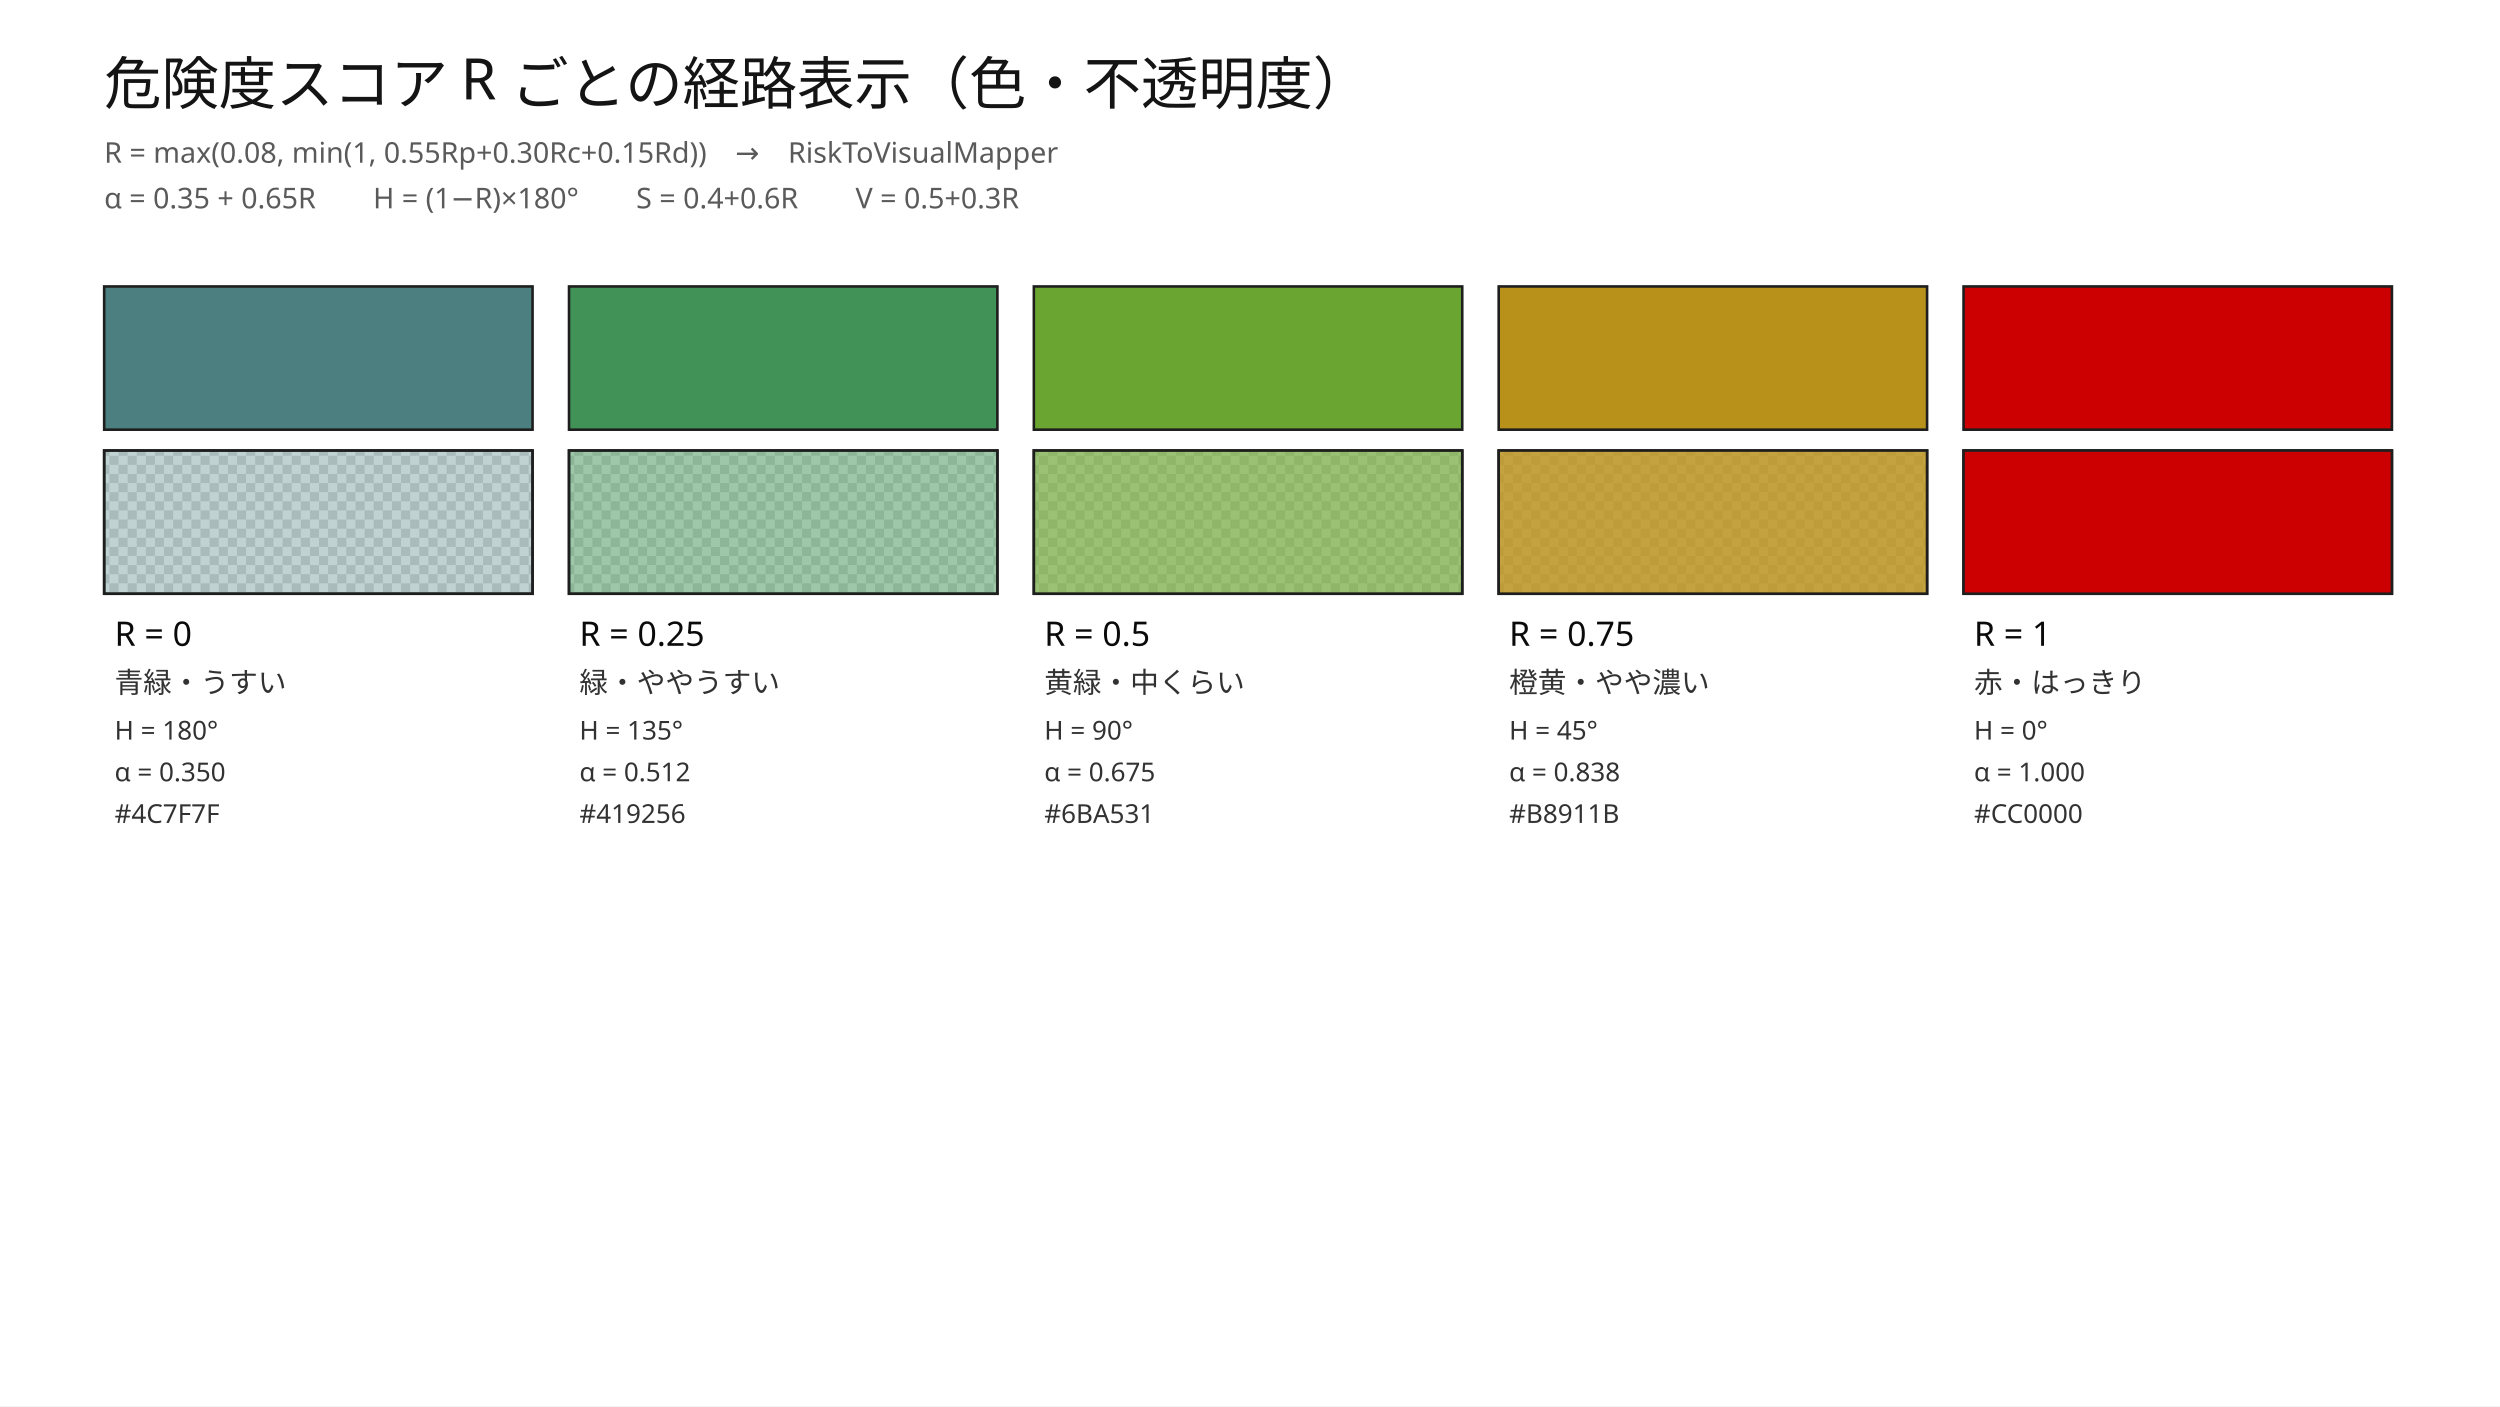
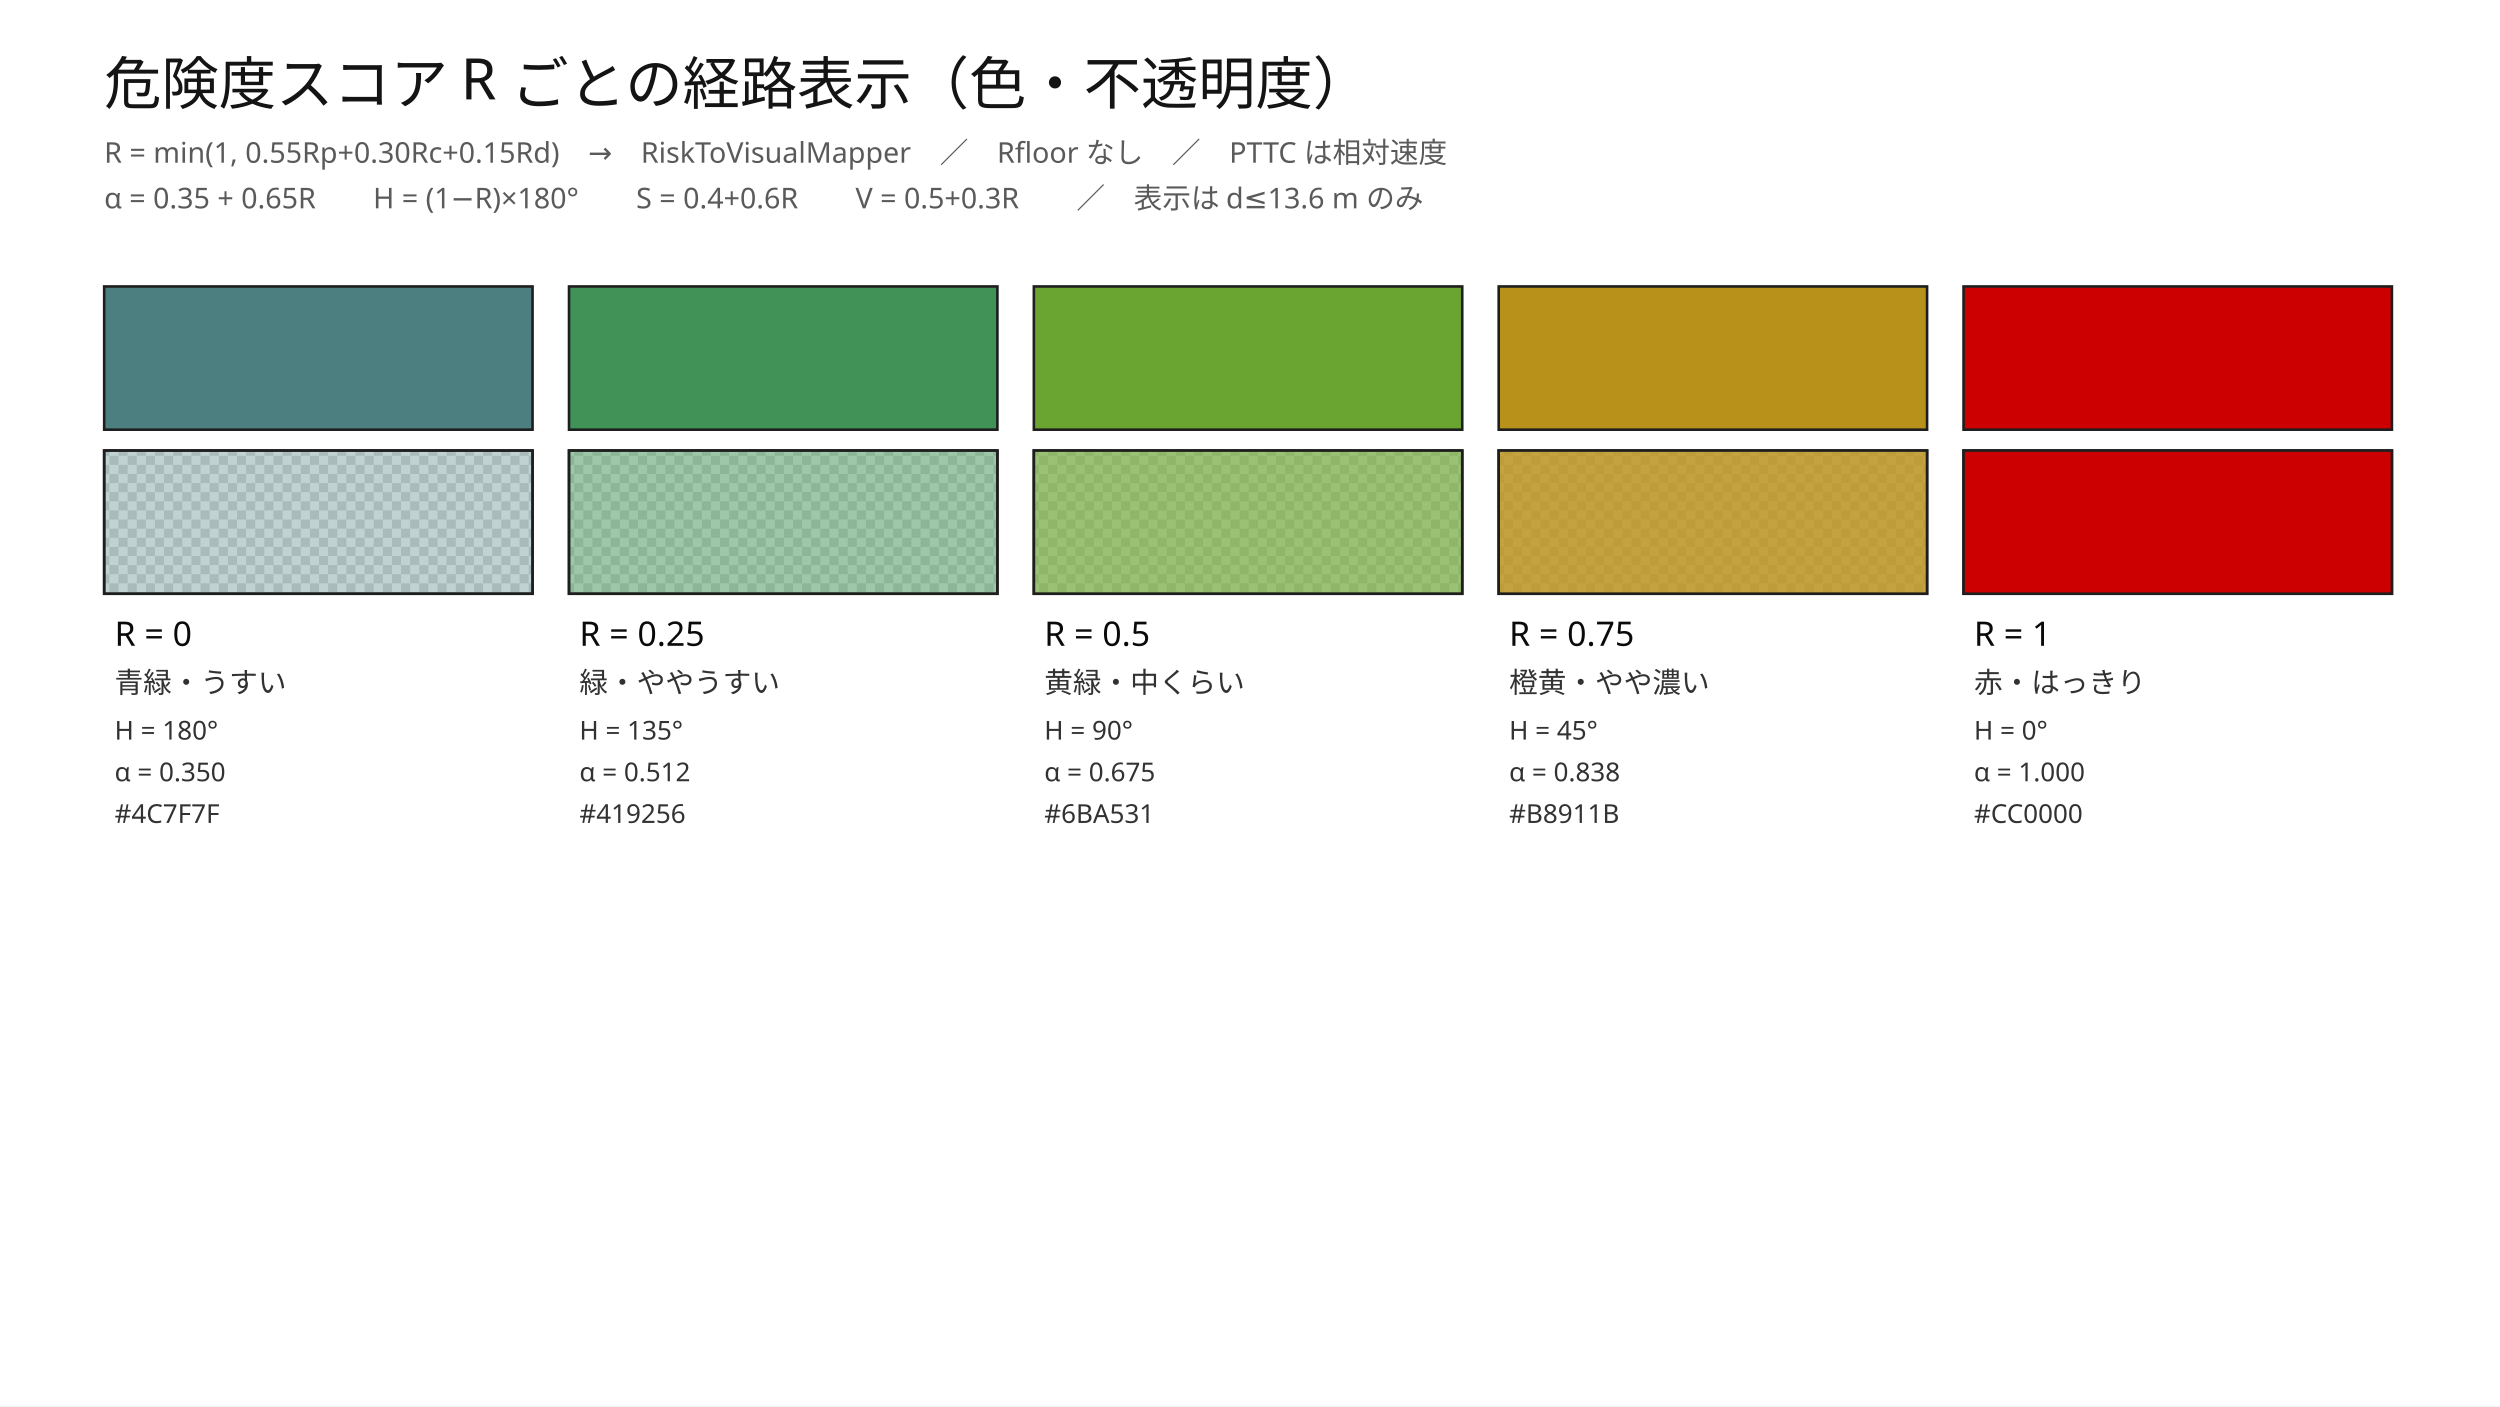
<svg xmlns="http://www.w3.org/2000/svg" width="1920" height="1080" viewBox="0 0 1920 1080">
  <rect width="1920" height="1080" fill="#ffffff" />
  <text x="80" y="80" font-family="Meiryo, Yu Gothic, sans-serif" font-size="44" fill="#141414">危険度スコア R ごとの経路表示（色・不透明度）</text>
-   <text x="80" y="125" font-family="Meiryo, Yu Gothic, sans-serif" font-size="22" fill="#5a5a5a">R = max(0.08, min(1, 0.55Rp+0.30Rc+0.15Rd))　→　RiskToVisualMapper</text>
-   <text x="80" y="160" font-family="Meiryo, Yu Gothic, sans-serif" font-size="22" fill="#5a5a5a">α = 0.35 + 0.65R　　H = (1−R)×180°　　S = 0.4+0.6R　　V = 0.5+0.3R</text>
+   <text x="80" y="125" font-family="Meiryo, Yu Gothic, sans-serif" font-size="22" fill="#5a5a5a">R = min(1, 0.55Rp+0.30Rc+0.15Rd)　→　RiskToVisualMapper　／　Rfloor なし　／　PTTC は相対速度</text>
+   <text x="80" y="160" font-family="Meiryo, Yu Gothic, sans-serif" font-size="22" fill="#5a5a5a">α = 0.35 + 0.65R　　H = (1−R)×180°　　S = 0.4+0.6R　　V = 0.5+0.3R　　／　表示は d≤13.6 m のみ</text>
  <defs>
    <pattern id="chk" width="14" height="14" patternUnits="userSpaceOnUse">
      <rect width="14" height="14" fill="#ffffff" />
      <rect width="7" height="7" fill="#dcdcdc" />
      <rect x="7" y="7" width="7" height="7" fill="#dcdcdc" />
    </pattern>
  </defs>
  <rect x="80" y="220" width="329" height="110" fill="#4C7F7F" stroke="#1e1e1e" stroke-width="2" />
  <rect x="80" y="346" width="329" height="110" fill="url(#chk)" stroke="#1e1e1e" stroke-width="2" />
  <rect x="80" y="346" width="329" height="110" fill="#4C7F7F" fill-opacity="0.35" stroke="#1e1e1e" stroke-width="2" />
  <text x="88" y="496" font-family="Meiryo, Yu Gothic, sans-serif" font-size="26" fill="#0a0a0a">R = 0</text>
  <text x="88" y="532" font-family="Meiryo, Yu Gothic, sans-serif" font-size="22" fill="#323232">青緑・うすい</text>
  <text x="88" y="568" font-family="Meiryo, Yu Gothic, sans-serif" font-size="20" fill="#323232">H = 180°</text>
  <text x="88" y="600" font-family="Meiryo, Yu Gothic, sans-serif" font-size="20" fill="#323232">α = 0.350</text>
  <text x="88" y="632" font-family="Meiryo, Yu Gothic, sans-serif" font-size="20" fill="#323232">#4C7F7F</text>
  <rect x="437" y="220" width="329" height="110" fill="#419256" stroke="#1e1e1e" stroke-width="2" />
  <rect x="437" y="346" width="329" height="110" fill="url(#chk)" stroke="#1e1e1e" stroke-width="2" />
  <rect x="437" y="346" width="329" height="110" fill="#419256" fill-opacity="0.512" stroke="#1e1e1e" stroke-width="2" />
  <text x="445" y="496" font-family="Meiryo, Yu Gothic, sans-serif" font-size="26" fill="#0a0a0a">R = 0.25</text>
  <text x="445" y="532" font-family="Meiryo, Yu Gothic, sans-serif" font-size="22" fill="#323232">緑・ややうすい</text>
  <text x="445" y="568" font-family="Meiryo, Yu Gothic, sans-serif" font-size="20" fill="#323232">H = 135°</text>
  <text x="445" y="600" font-family="Meiryo, Yu Gothic, sans-serif" font-size="20" fill="#323232">α = 0.512</text>
  <text x="445" y="632" font-family="Meiryo, Yu Gothic, sans-serif" font-size="20" fill="#323232">#419256</text>
  <rect x="794" y="220" width="329" height="110" fill="#6BA531" stroke="#1e1e1e" stroke-width="2" />
  <rect x="794" y="346" width="329" height="110" fill="url(#chk)" stroke="#1e1e1e" stroke-width="2" />
  <rect x="794" y="346" width="329" height="110" fill="#6BA531" fill-opacity="0.675" stroke="#1e1e1e" stroke-width="2" />
  <text x="802" y="496" font-family="Meiryo, Yu Gothic, sans-serif" font-size="26" fill="#0a0a0a">R = 0.5</text>
  <text x="802" y="532" font-family="Meiryo, Yu Gothic, sans-serif" font-size="22" fill="#323232">黄緑・中くらい</text>
  <text x="802" y="568" font-family="Meiryo, Yu Gothic, sans-serif" font-size="20" fill="#323232">H = 90°</text>
  <text x="802" y="600" font-family="Meiryo, Yu Gothic, sans-serif" font-size="20" fill="#323232">α = 0.675</text>
  <text x="802" y="632" font-family="Meiryo, Yu Gothic, sans-serif" font-size="20" fill="#323232">#6BA531</text>
  <rect x="1151" y="220" width="329" height="110" fill="#B8911B" stroke="#1e1e1e" stroke-width="2" />
  <rect x="1151" y="346" width="329" height="110" fill="url(#chk)" stroke="#1e1e1e" stroke-width="2" />
  <rect x="1151" y="346" width="329" height="110" fill="#B8911B" fill-opacity="0.838" stroke="#1e1e1e" stroke-width="2" />
  <text x="1159" y="496" font-family="Meiryo, Yu Gothic, sans-serif" font-size="26" fill="#0a0a0a">R = 0.75</text>
  <text x="1159" y="532" font-family="Meiryo, Yu Gothic, sans-serif" font-size="22" fill="#323232">橙黄・やや濃い</text>
  <text x="1159" y="568" font-family="Meiryo, Yu Gothic, sans-serif" font-size="20" fill="#323232">H = 45°</text>
  <text x="1159" y="600" font-family="Meiryo, Yu Gothic, sans-serif" font-size="20" fill="#323232">α = 0.838</text>
  <text x="1159" y="632" font-family="Meiryo, Yu Gothic, sans-serif" font-size="20" fill="#323232">#B8911B</text>
  <rect x="1508" y="220" width="329" height="110" fill="#CC0000" stroke="#1e1e1e" stroke-width="2" />
  <rect x="1508" y="346" width="329" height="110" fill="url(#chk)" stroke="#1e1e1e" stroke-width="2" />
  <rect x="1508" y="346" width="329" height="110" fill="#CC0000" fill-opacity="1" stroke="#1e1e1e" stroke-width="2" />
  <text x="1516" y="496" font-family="Meiryo, Yu Gothic, sans-serif" font-size="26" fill="#0a0a0a">R = 1</text>
  <text x="1516" y="532" font-family="Meiryo, Yu Gothic, sans-serif" font-size="22" fill="#323232">赤・はっきり</text>
  <text x="1516" y="568" font-family="Meiryo, Yu Gothic, sans-serif" font-size="20" fill="#323232">H = 0°</text>
  <text x="1516" y="600" font-family="Meiryo, Yu Gothic, sans-serif" font-size="20" fill="#323232">α = 1.000</text>
  <text x="1516" y="632" font-family="Meiryo, Yu Gothic, sans-serif" font-size="20" fill="#323232">#CC0000</text>
</svg>
